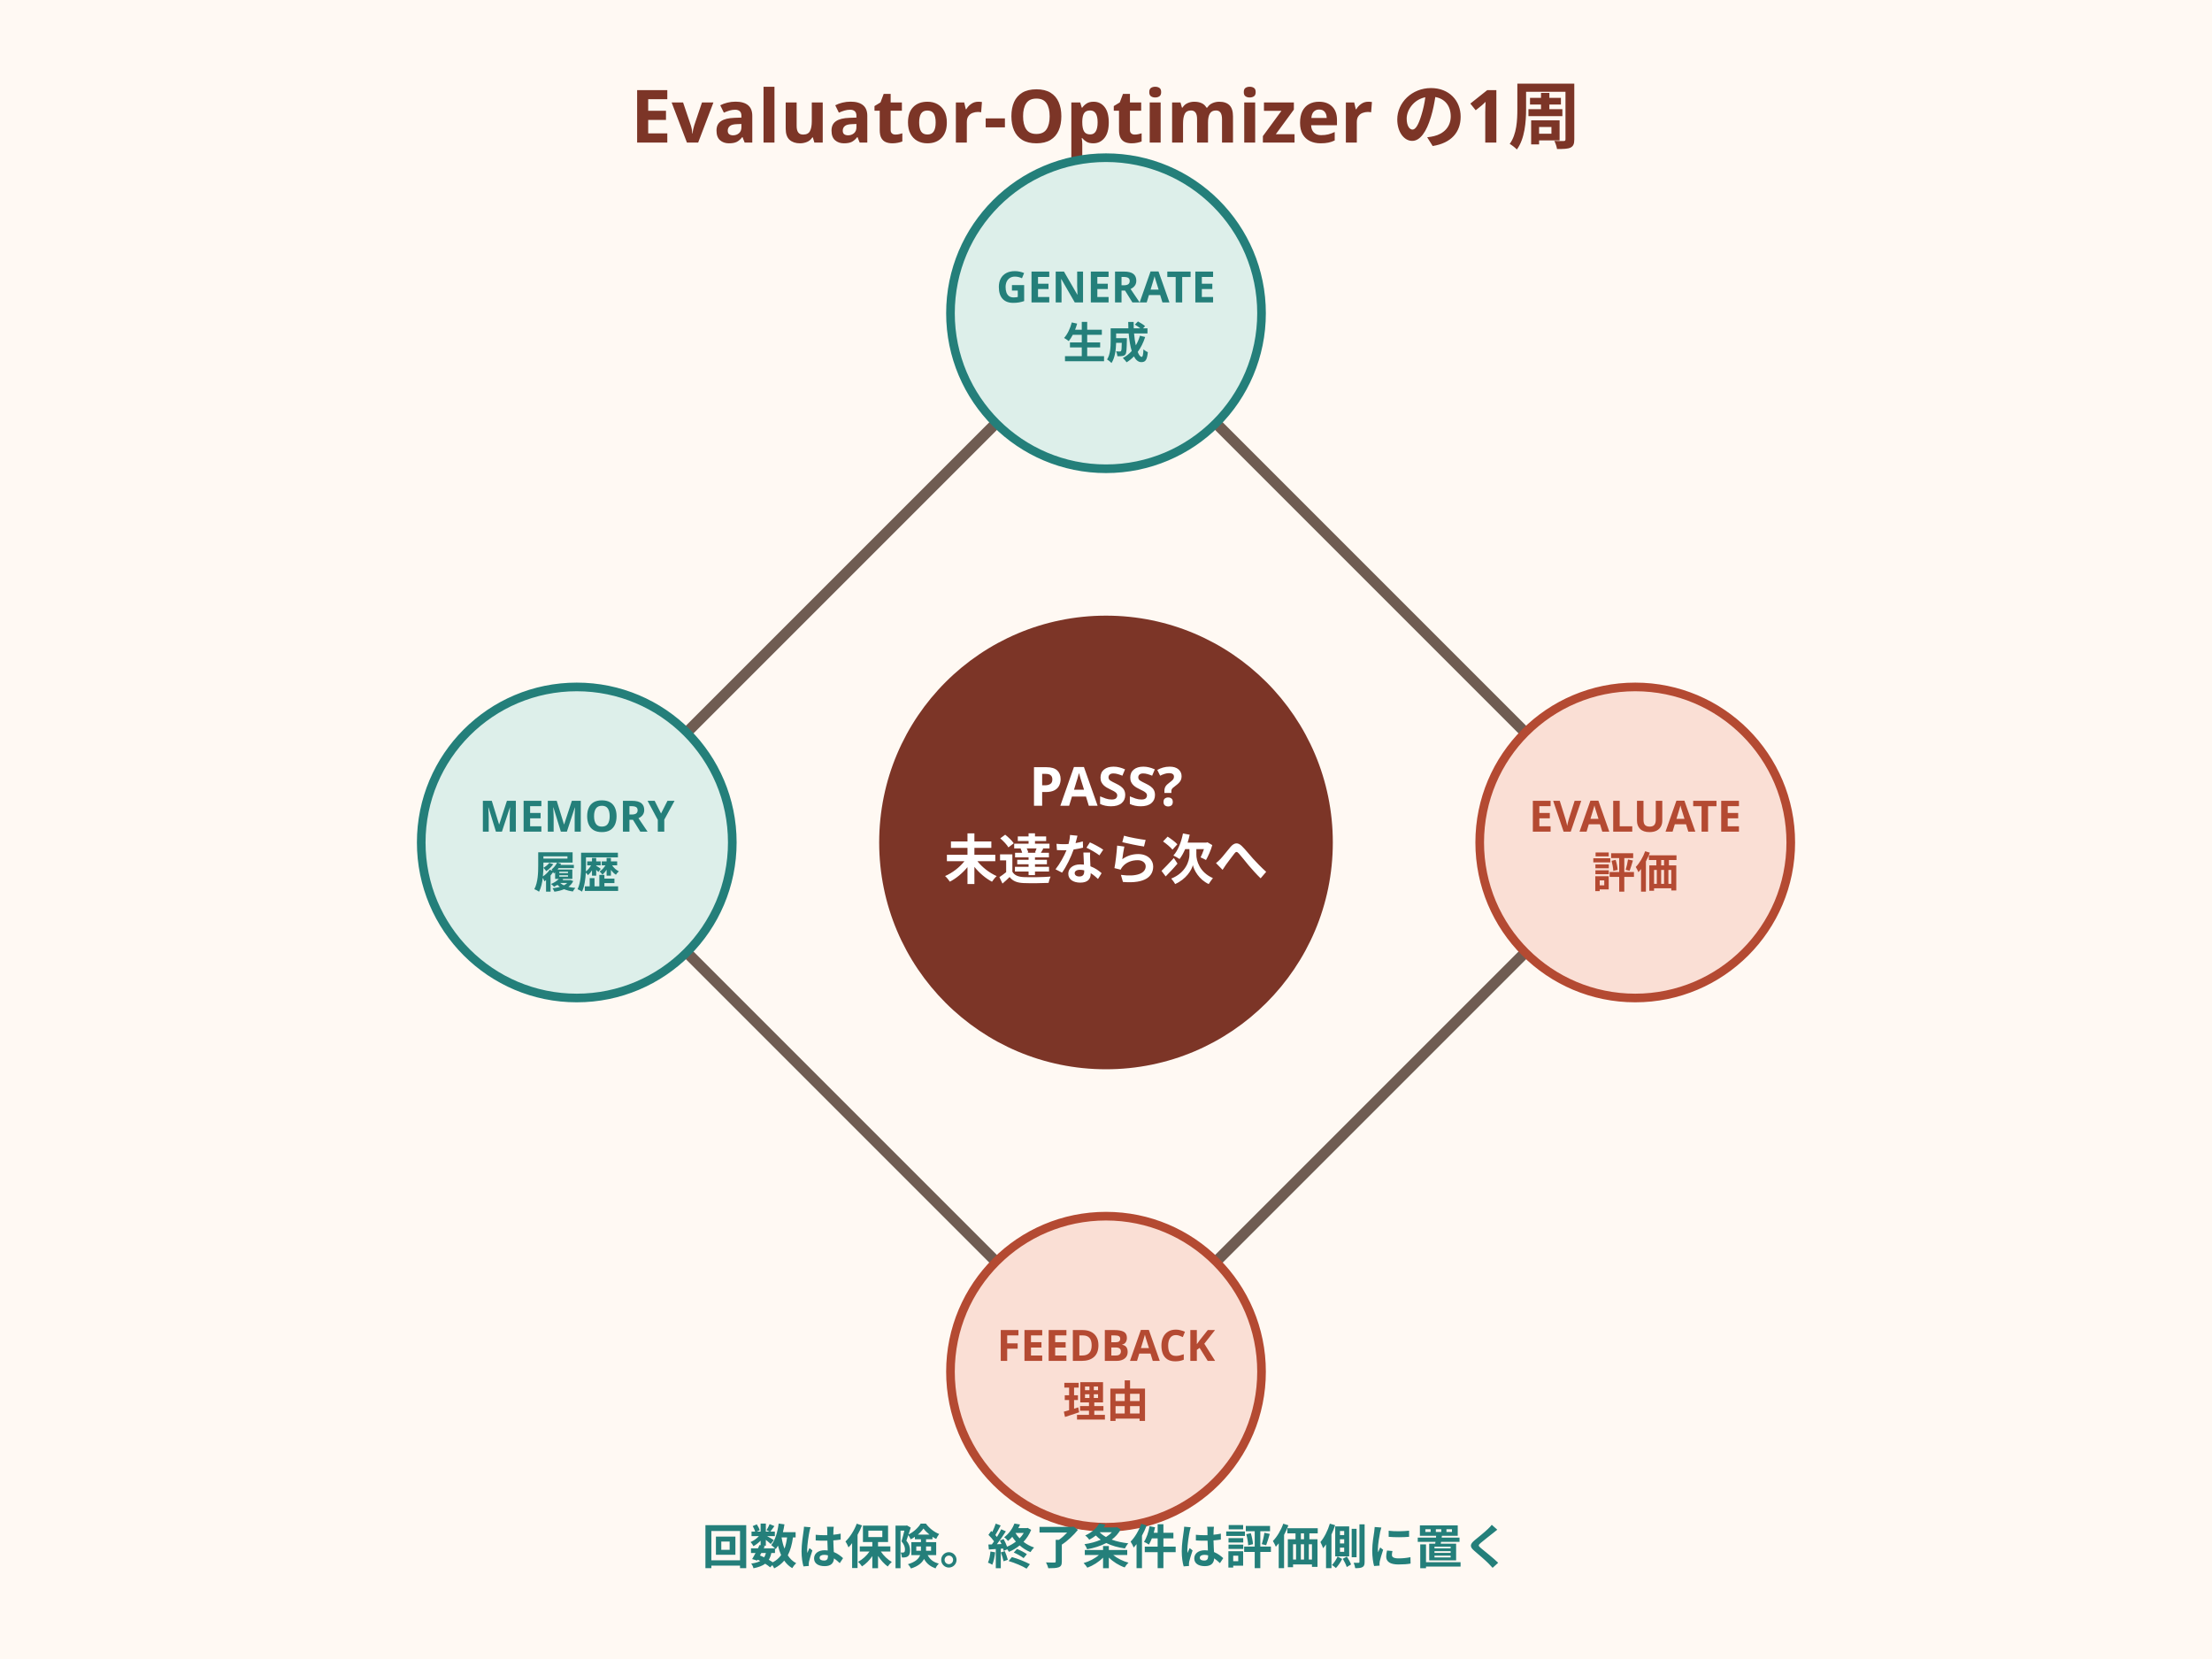
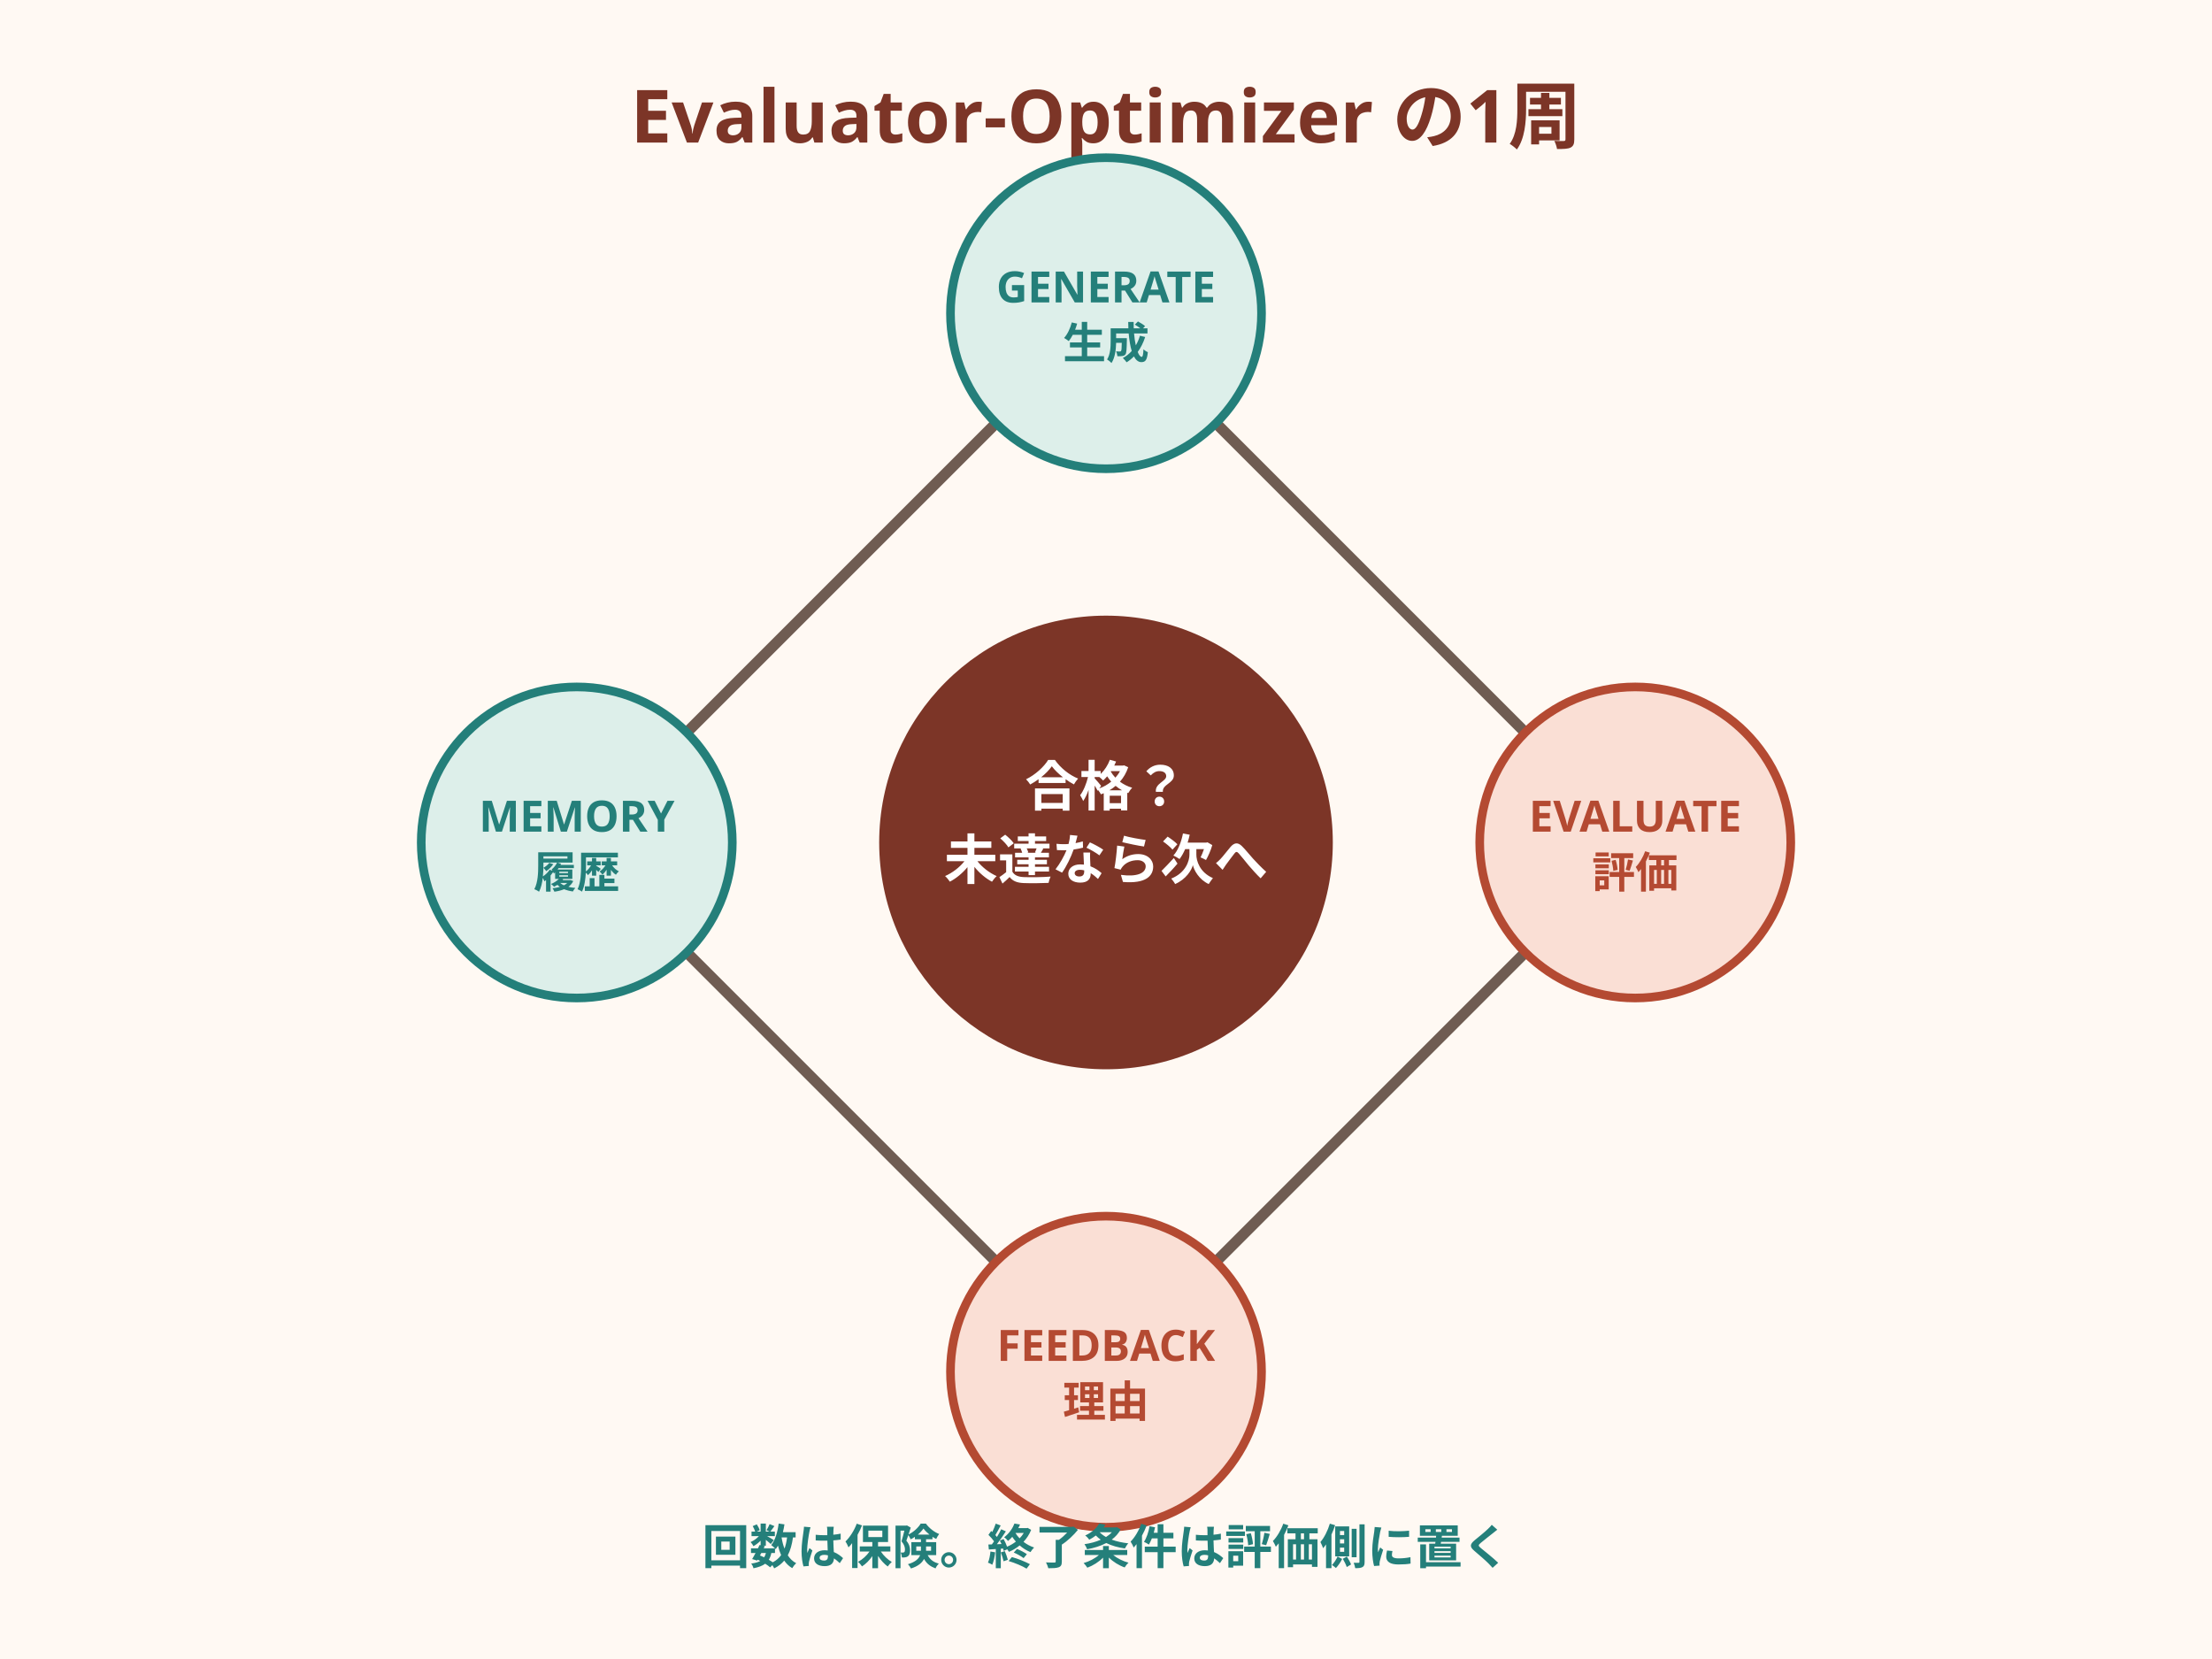
<svg xmlns="http://www.w3.org/2000/svg" width="1024" height="768" viewBox="0 0 1024 768">
  <defs>
    <marker id="arrow" viewBox="0 0 10 10" refX="9" refY="5" markerWidth="9" markerHeight="9" orient="auto-start-reverse">
      <path d="M 0 0 L 10 5 L 0 10 z" fill="context-stroke" />
    </marker>
  </defs>
  <rect width="1024" height="768" fill="#FFF9F3" />
  <text x="512" y="66" text-anchor="middle" font-family="Hiragino Sans, Yu Gothic, sans-serif" font-size="34" font-weight="800" fill="#7C3527">Evaluator-Optimizer の1周</text>
  <line x1="512" y1="145" x2="757" y2="390" stroke="#6F5C52" stroke-width="5" stroke-linecap="round" marker-end="url(#arrow)" />
  <line x1="757" y1="390" x2="512" y2="635" stroke="#6F5C52" stroke-width="5" stroke-linecap="round" marker-end="url(#arrow)" />
  <line x1="512" y1="635" x2="267" y2="390" stroke="#6F5C52" stroke-width="5" stroke-linecap="round" marker-end="url(#arrow)" />
  <line x1="267" y1="390" x2="512" y2="145" stroke="#6F5C52" stroke-width="5" stroke-linecap="round" marker-end="url(#arrow)" />
  <circle cx="512" cy="145" r="72" fill="#DDEFEA" stroke="#247F7A" stroke-width="4" />
  <text x="512" y="140" text-anchor="middle" font-family="Hiragino Sans, Yu Gothic, sans-serif" font-size="20" font-weight="800" fill="#247F7A">GENERATE</text>
  <text x="512" y="166" text-anchor="middle" font-family="Hiragino Sans, Yu Gothic, sans-serif" font-size="20" font-weight="800" fill="#247F7A">生成</text>
  <circle cx="757" cy="390" r="72" fill="#FADFD5" stroke="#B44A32" stroke-width="4" />
  <text x="757" y="385" text-anchor="middle" font-family="Hiragino Sans, Yu Gothic, sans-serif" font-size="20" font-weight="800" fill="#B44A32">EVALUATE</text>
  <text x="757" y="411" text-anchor="middle" font-family="Hiragino Sans, Yu Gothic, sans-serif" font-size="20" font-weight="800" fill="#B44A32">評価</text>
  <circle cx="512" cy="635" r="72" fill="#FADFD5" stroke="#B44A32" stroke-width="4" />
  <text x="512" y="630" text-anchor="middle" font-family="Hiragino Sans, Yu Gothic, sans-serif" font-size="20" font-weight="800" fill="#B44A32">FEEDBACK</text>
  <text x="512" y="656" text-anchor="middle" font-family="Hiragino Sans, Yu Gothic, sans-serif" font-size="20" font-weight="800" fill="#B44A32">理由</text>
  <circle cx="267" cy="390" r="72" fill="#DDEFEA" stroke="#247F7A" stroke-width="4" />
  <text x="267" y="385" text-anchor="middle" font-family="Hiragino Sans, Yu Gothic, sans-serif" font-size="20" font-weight="800" fill="#247F7A">MEMORY</text>
  <text x="267" y="411" text-anchor="middle" font-family="Hiragino Sans, Yu Gothic, sans-serif" font-size="20" font-weight="800" fill="#247F7A">履歴</text>
  <circle cx="512" cy="390" r="105" fill="#7C3527" stroke="none" stroke-width="0" />
-   <text x="512" y="373" text-anchor="middle" font-family="Hiragino Sans, Yu Gothic, sans-serif" font-size="25" font-weight="800" fill="#FFFFFF">PASS?</text>
+   <text x="512" y="373" text-anchor="middle" font-family="Hiragino Sans, Yu Gothic, sans-serif" font-size="25" font-weight="800" fill="#FFFFFF">合格？</text>
  <text x="512" y="407" text-anchor="middle" font-family="Hiragino Sans, Yu Gothic, sans-serif" font-size="25" font-weight="800" fill="#FFFFFF">未達なら次へ</text>
  <text x="512" y="724" text-anchor="middle" font-family="Hiragino Sans, Yu Gothic, sans-serif" font-size="22" font-weight="800" fill="#247F7A">回数は保険。終了条件は評価側に置く</text>
</svg>
